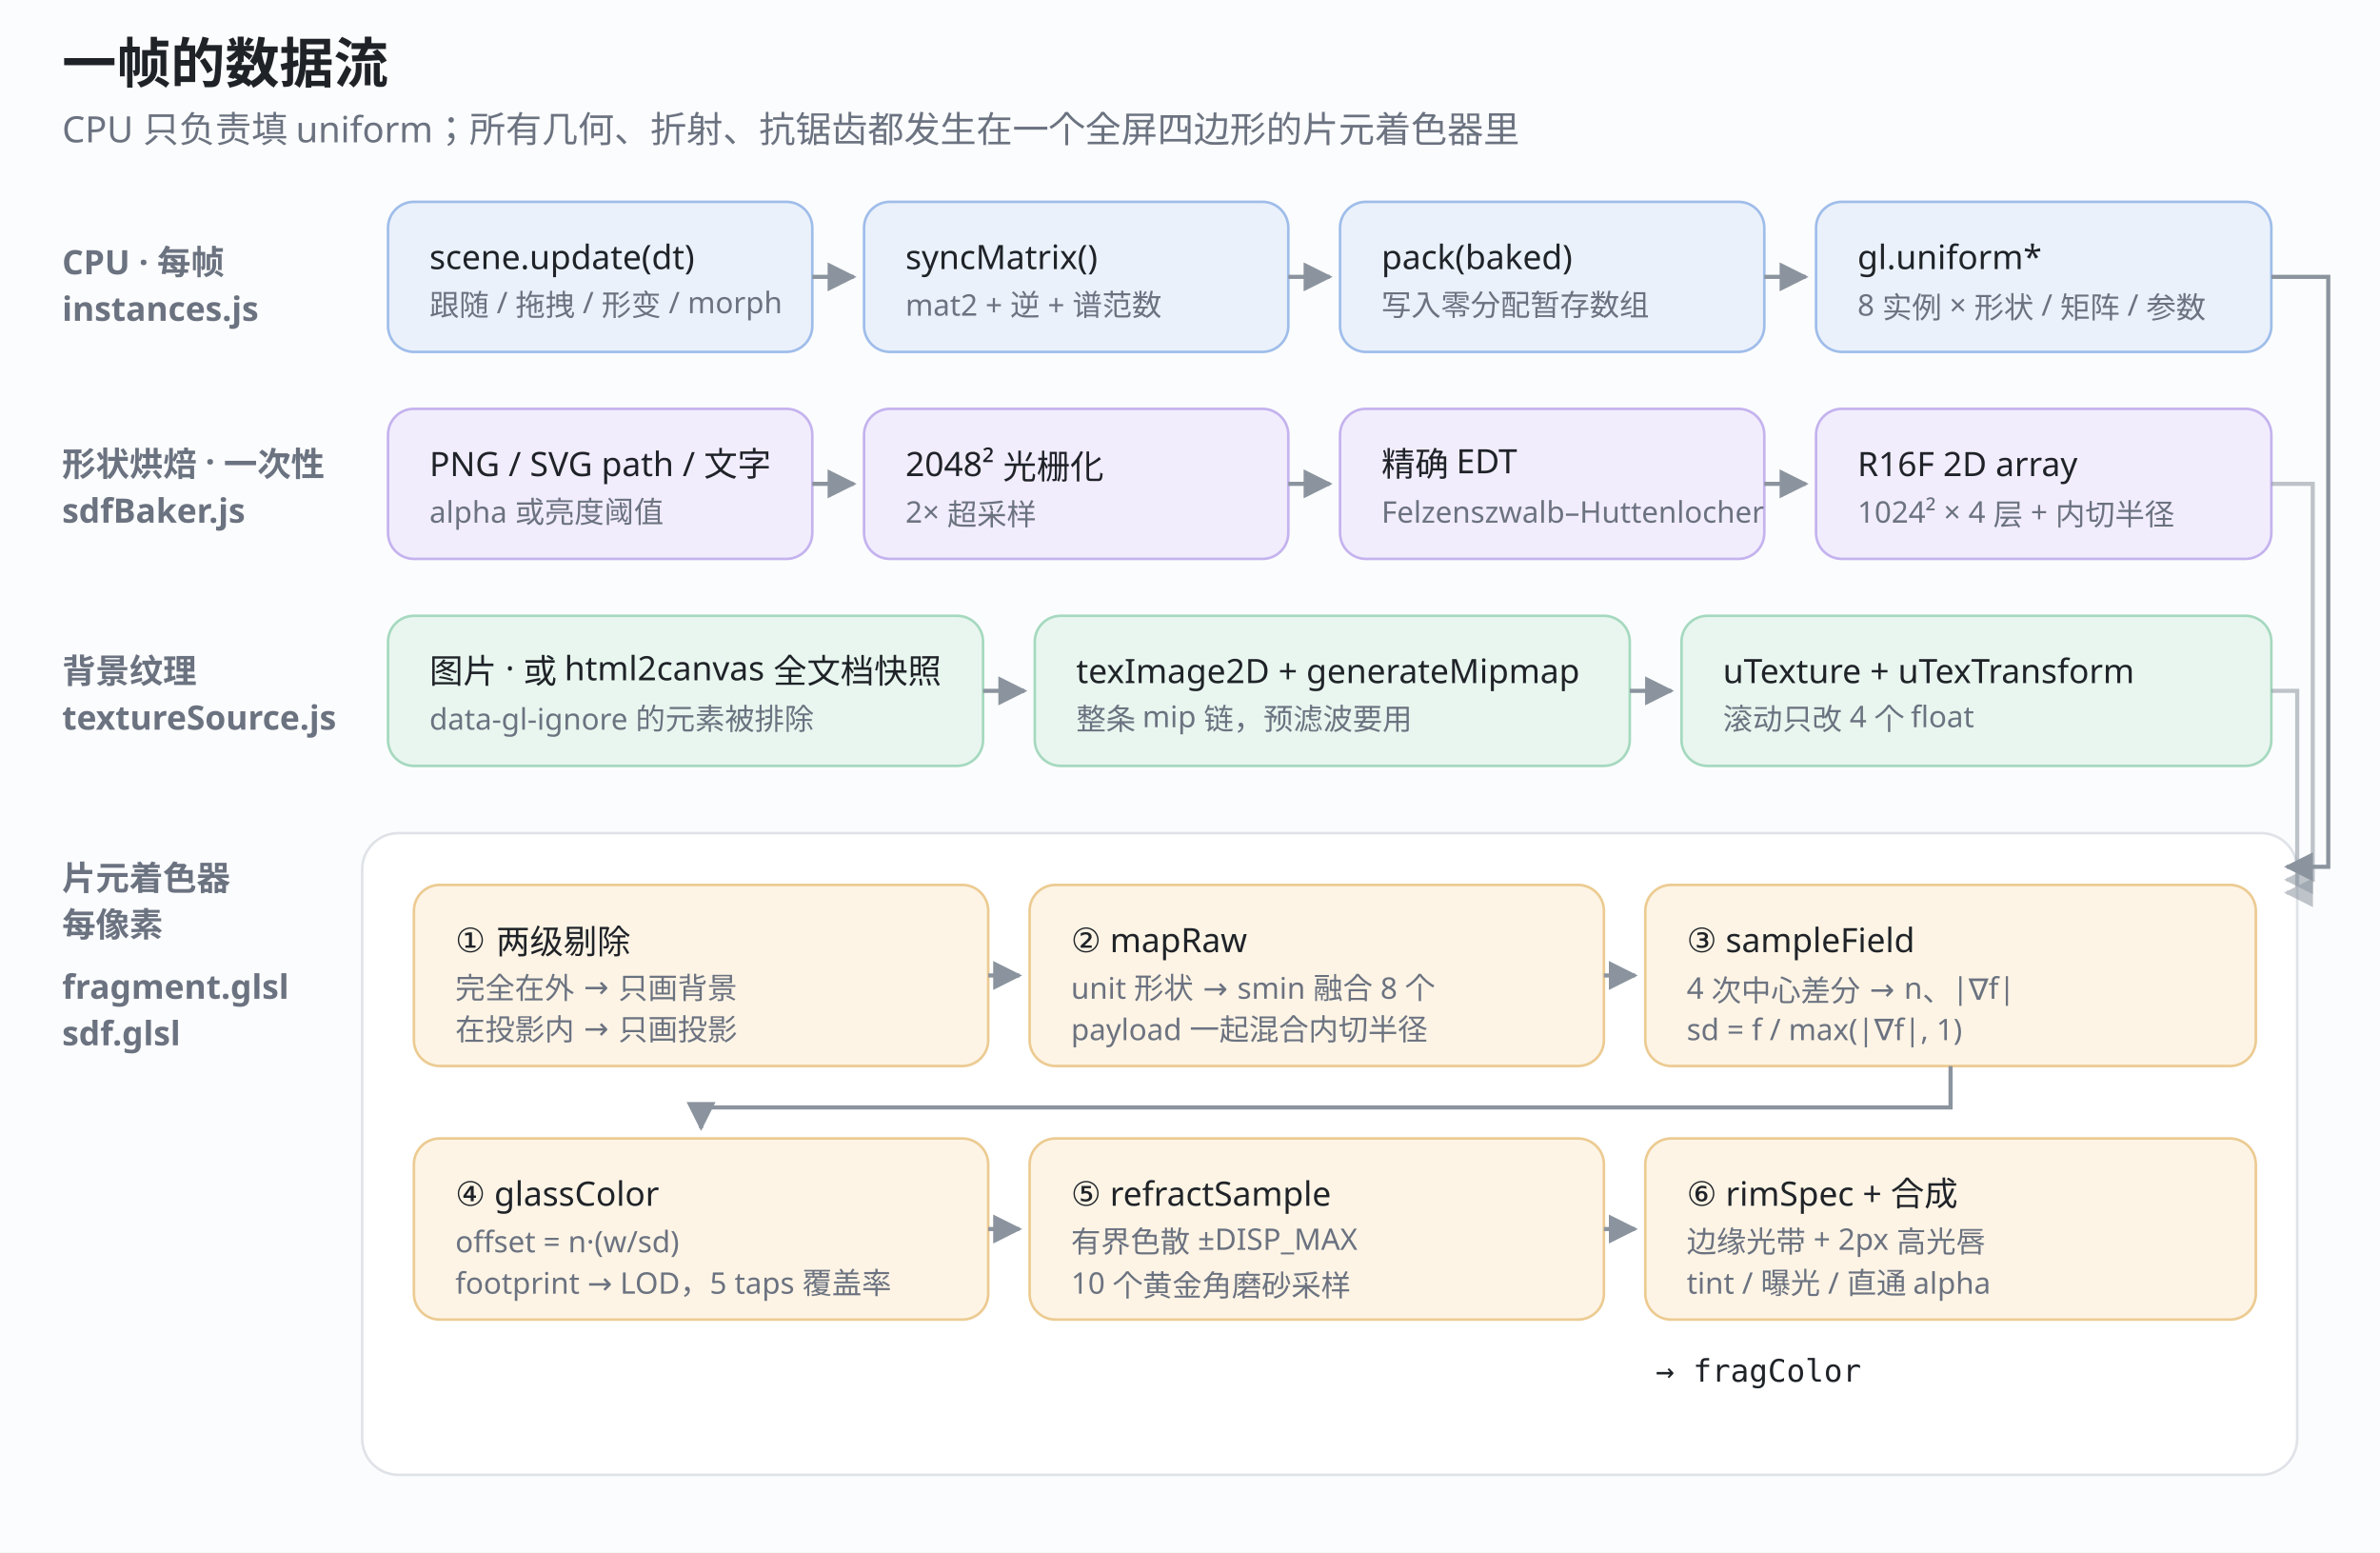
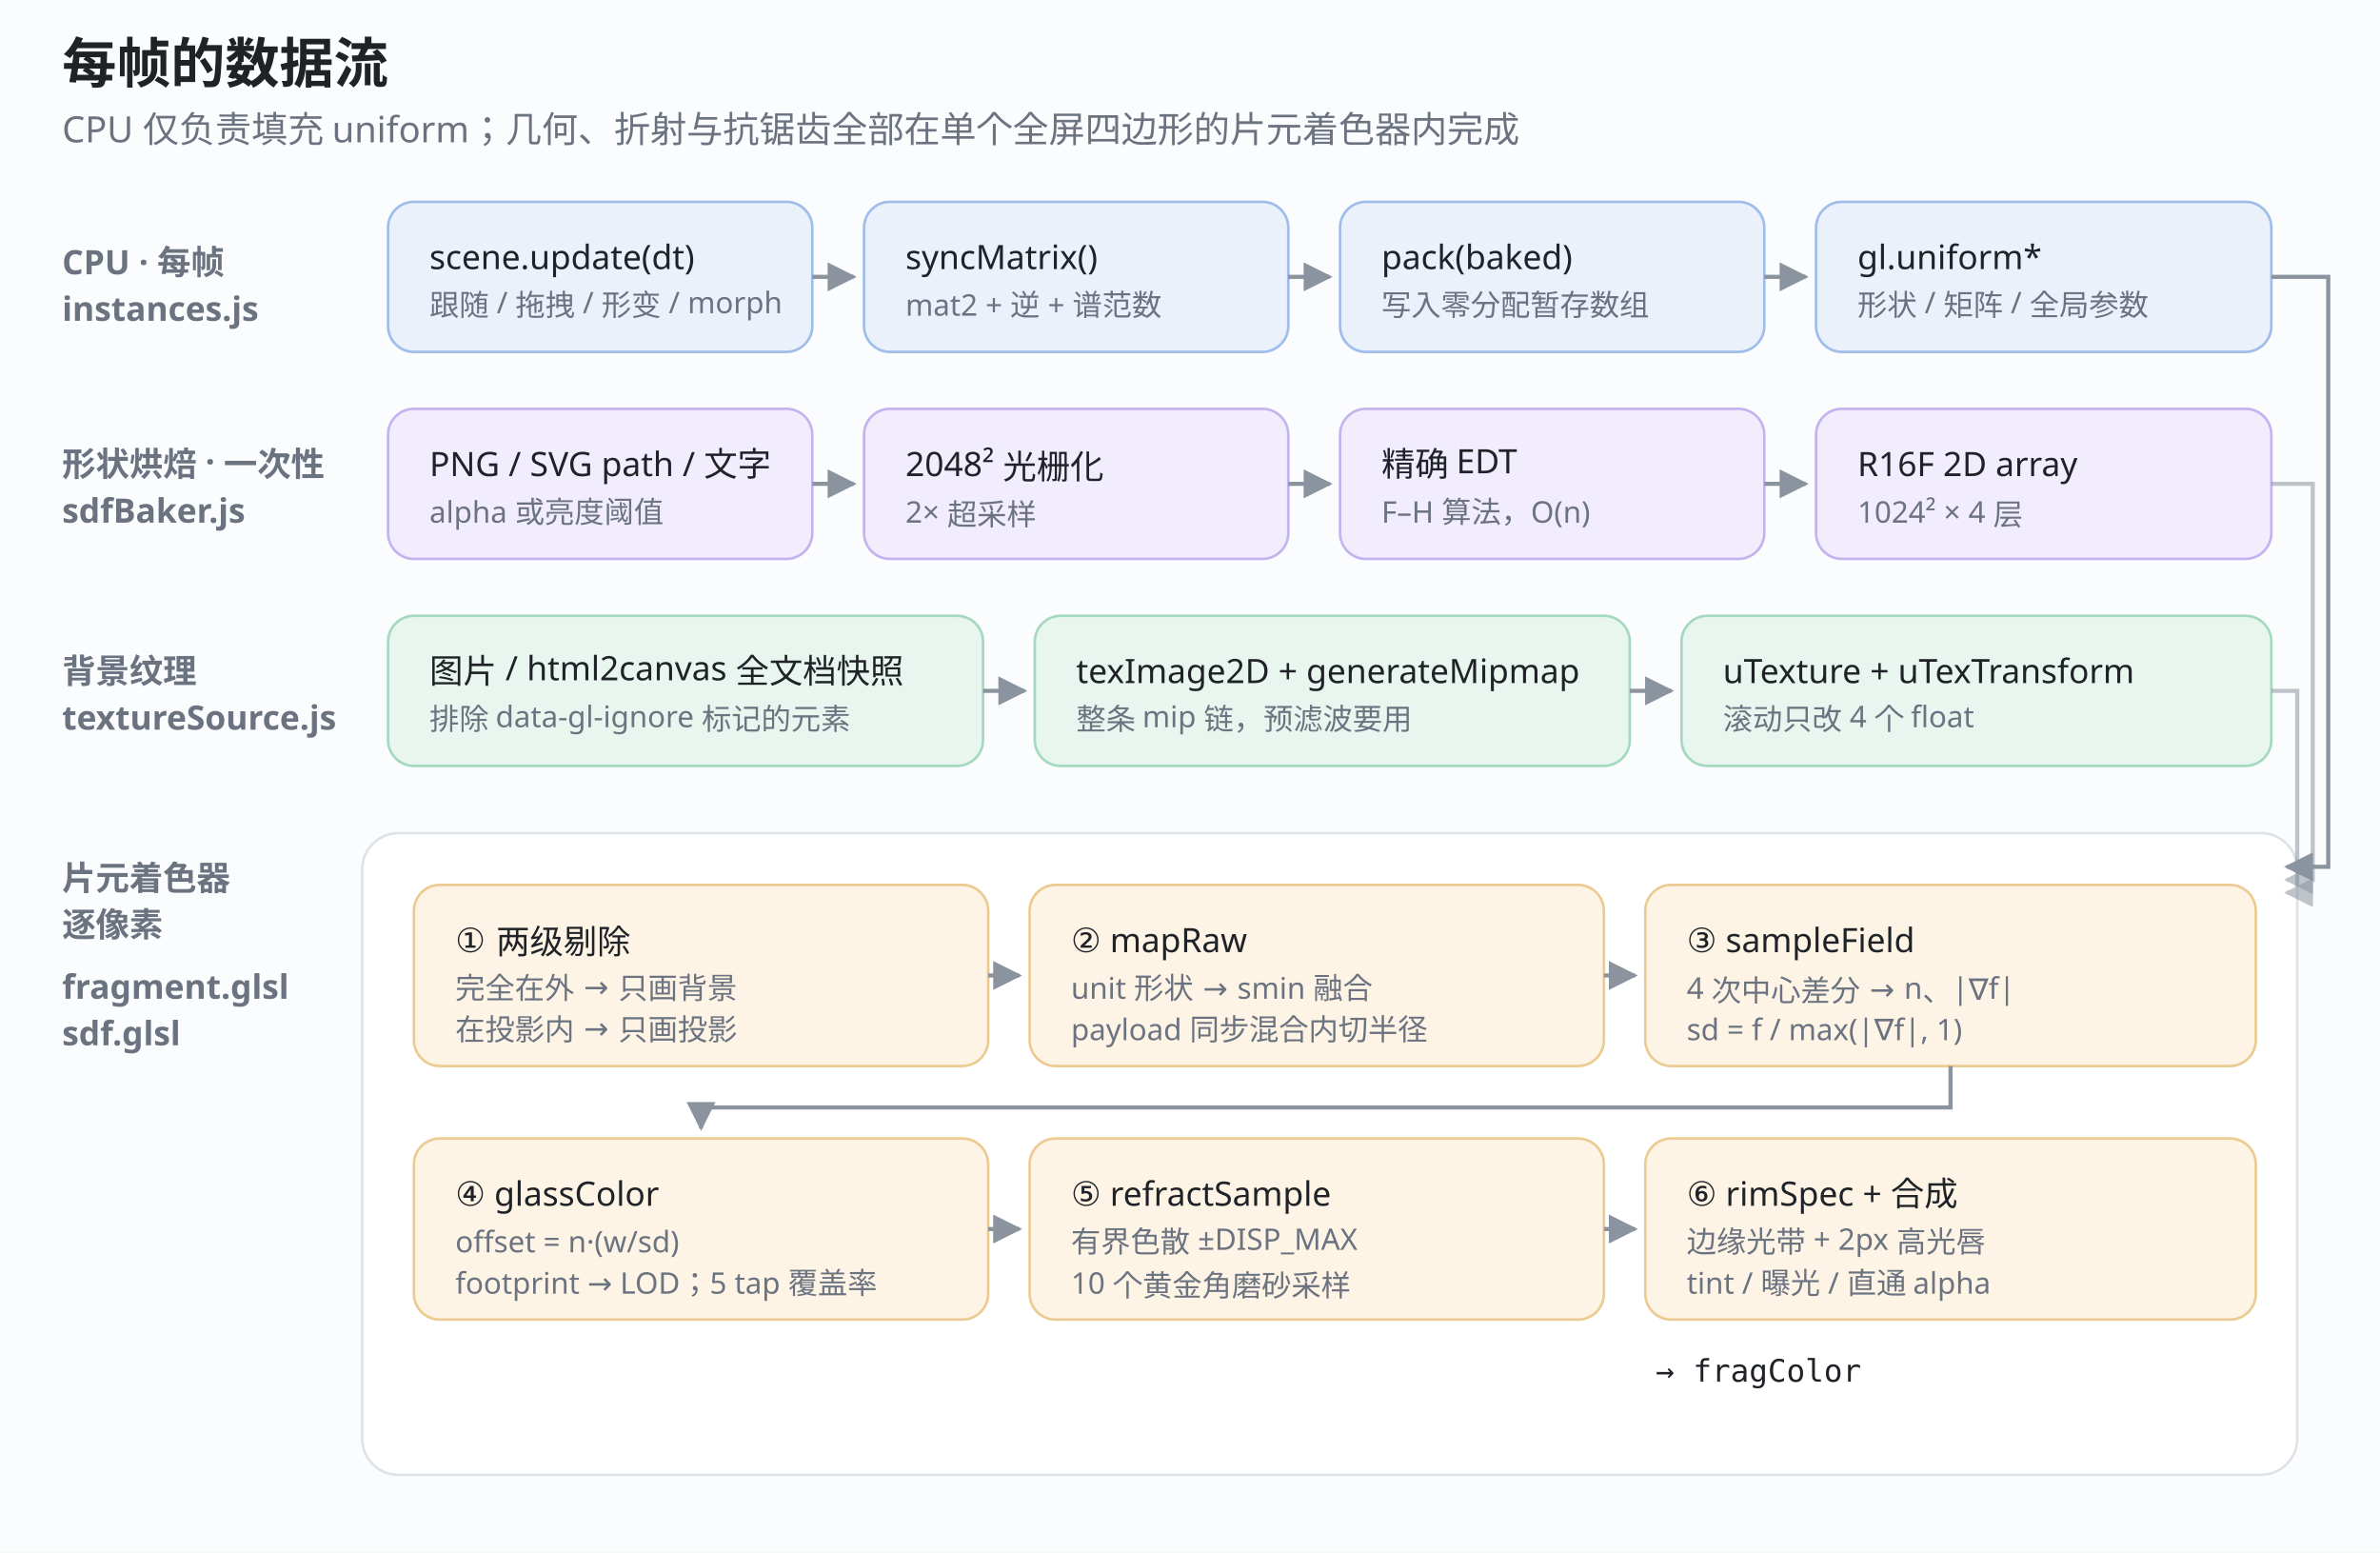
<svg xmlns="http://www.w3.org/2000/svg" viewBox="0 0 920 600">
  <defs>
    <marker id="f8-a" markerHeight="7" markerWidth="7" orient="auto-start-reverse" refX="9" refY="5" viewBox="0 0 10 10">
      <path fill="#8b949e" d="m0 0 10 5-10 5z" />
    </marker>
    <style>text{font-family:"Segoe UI","PingFang SC","Microsoft YaHei",system-ui,sans-serif}.bx,.lane{font-size:13px}.lane{font-weight:700;fill:#6b7280}.bx{fill:#1f2328}.sm{font-size:11.5px;fill:#6b7280}.ar{stroke:#8b949e;stroke-width:1.6;fill:none}</style>
  </defs>
  <path fill="#fbfcfd" d="M0 0h920v600H0z" />
-   <text x="24" y="32" style="font-size:21px;font-weight:700;fill:#1f2328">一帧的数据流</text>
-   <text x="24" y="55" style="font-size:14px;fill:#6b7280">CPU 只负责填 uniform；所有几何、折射、抗锯齿都发生在一个全屏四边形的片元着色器里</text>
+   <text x="24" y="32" style="font-size:21px;font-weight:700;fill:#1f2328">每帧的数据流</text>
+   <text x="24" y="55" style="font-size:14px;fill:#6b7280">CPU 仅负责填充 uniform；几何、折射与抗锯齿全部在单个全屏四边形的片元着色器内完成</text>
  <text x="24" y="106" class="lane">CPU · 每帧</text>
  <text x="24" y="124" fill="#2f6fd0" class="lane">instances.js</text>
  <rect width="164" height="58" x="150" y="78" fill="#eaf1fb" stroke="#9fbdea" rx="10" />
  <text x="166" y="104" class="bx">scene.update(dt)</text>
  <text x="166" y="122" class="sm">跟随 / 拖拽 / 形变 / morph</text>
  <rect width="164" height="58" x="334" y="78" fill="#eaf1fb" stroke="#9fbdea" rx="10" />
  <text x="350" y="104" class="bx">syncMatrix()</text>
  <text x="350" y="122" class="sm">mat2 + 逆 + 谱范数</text>
  <rect width="164" height="58" x="518" y="78" fill="#eaf1fb" stroke="#9fbdea" rx="10" />
  <text x="534" y="104" class="bx">pack(baked)</text>
  <text x="534" y="122" class="sm">写入零分配暂存数组</text>
  <rect width="176" height="58" x="702" y="78" fill="#eaf1fb" stroke="#9fbdea" rx="10" />
  <text x="718" y="104" class="bx">gl.uniform*</text>
-   <text x="718" y="122" class="sm">8 实例 × 形状 / 矩阵 / 参数</text>
+   <text x="718" y="122" class="sm">形状 / 矩阵 / 全局参数</text>
  <path marker-end="url(#f8-a)" d="M314 107h16" class="ar" />
  <path marker-end="url(#f8-a)" d="M498 107h16" class="ar" />
  <path marker-end="url(#f8-a)" d="M682 107h16" class="ar" />
  <text x="24" y="184" class="lane">形状烘焙 · 一次性</text>
  <text x="24" y="202" fill="#7c5cd6" class="lane">sdfBaker.js</text>
  <rect width="164" height="58" x="150" y="158" fill="#f2edfd" stroke="#c4b3ee" rx="10" />
  <text x="166" y="184" class="bx">PNG / SVG path / 文字</text>
  <text x="166" y="202" class="sm">alpha 或亮度阈值</text>
  <rect width="164" height="58" x="334" y="158" fill="#f2edfd" stroke="#c4b3ee" rx="10" />
  <text x="350" y="184" class="bx">2048² 光栅化</text>
  <text x="350" y="202" class="sm">2× 超采样</text>
  <rect width="164" height="58" x="518" y="158" fill="#f2edfd" stroke="#c4b3ee" rx="10" />
  <text x="534" y="184" class="bx">精确 EDT</text>
-   <text x="534" y="202" class="sm">Felzenszwalb–Huttenlocher</text>
+   <text x="534" y="202" class="sm">F–H 算法，O(n)</text>
  <rect width="176" height="58" x="702" y="158" fill="#f2edfd" stroke="#c4b3ee" rx="10" />
  <text x="718" y="184" class="bx">R16F 2D array</text>
-   <text x="718" y="202" class="sm">1024² × 4 层 + 内切半径</text>
+   <text x="718" y="202" class="sm">1024² × 4 层</text>
  <path marker-end="url(#f8-a)" d="M314 187h16" class="ar" />
  <path marker-end="url(#f8-a)" d="M498 187h16" class="ar" />
  <path marker-end="url(#f8-a)" d="M682 187h16" class="ar" />
  <text x="24" y="264" class="lane">背景纹理</text>
  <text x="24" y="282" fill="#2f9e6b" class="lane">textureSource.js</text>
  <rect width="230" height="58" x="150" y="238" fill="#e9f6ef" stroke="#a5d9bf" rx="10" />
-   <text x="166" y="264" class="bx">图片 · 或 html2canvas 全文档快照</text>
-   <text x="166" y="282" class="sm">data-gl-ignore 的元素被排除</text>
+   <text x="166" y="264" class="bx">图片 / html2canvas 全文档快照</text>
+   <text x="166" y="282" class="sm">排除 data-gl-ignore 标记的元素</text>
  <rect width="230" height="58" x="400" y="238" fill="#e9f6ef" stroke="#a5d9bf" rx="10" />
  <text x="416" y="264" class="bx">texImage2D + generateMipmap</text>
  <text x="416" y="282" class="sm">整条 mip 链，预滤波要用</text>
  <rect width="228" height="58" x="650" y="238" fill="#e9f6ef" stroke="#a5d9bf" rx="10" />
  <text x="666" y="264" class="bx">uTexture + uTexTransform</text>
  <text x="666" y="282" class="sm">滚动只改 4 个 float</text>
  <path marker-end="url(#f8-a)" d="M380 267h16" class="ar" />
  <path marker-end="url(#f8-a)" d="M630 267h16" class="ar" />
  <rect width="748" height="248" x="140" y="322" fill="#fff" stroke="#dfe3e8" rx="14" />
  <text x="24" y="344" class="lane">片元着色器</text>
-   <text x="24" y="362" fill="#d99527" class="lane">每像素</text>
+   <text x="24" y="362" fill="#d99527" class="lane">逐像素</text>
  <text x="24" y="386" class="lane">fragment.glsl</text>
  <text x="24" y="404" class="lane">sdf.glsl</text>
  <rect width="222" height="70" x="160" y="342" fill="#fdf4e5" stroke="#eccb92" rx="10" />
  <text x="176" y="368" class="bx">① 两级剔除</text>
  <text x="176" y="386" class="sm">完全在外 → 只画背景</text>
  <text x="176" y="402" class="sm">在投影内 → 只画投影</text>
  <rect width="222" height="70" x="398" y="342" fill="#fdf4e5" stroke="#eccb92" rx="10" />
  <text x="414" y="368" class="bx">② mapRaw</text>
-   <text x="414" y="386" class="sm">unit 形状 → smin 融合 8 个</text>
-   <text x="414" y="402" class="sm">payload 一起混合内切半径</text>
+   <text x="414" y="386" class="sm">unit 形状 → smin 融合</text>
+   <text x="414" y="402" class="sm">payload 同步混合内切半径</text>
  <rect width="236" height="70" x="636" y="342" fill="#fdf4e5" stroke="#eccb92" rx="10" />
  <text x="652" y="368" class="bx">③ sampleField</text>
  <text x="652" y="386" class="sm">4 次中心差分 → n、|∇f|</text>
  <text x="652" y="402" class="sm">sd = f / max(|∇f|, 1)</text>
  <rect width="222" height="70" x="160" y="440" fill="#fdf4e5" stroke="#eccb92" rx="10" />
  <text x="176" y="466" class="bx">④ glassColor</text>
  <text x="176" y="484" class="sm">offset = n·(w/sd)</text>
-   <text x="176" y="500" class="sm">footprint → LOD，5 taps 覆盖率</text>
+   <text x="176" y="500" class="sm">footprint → LOD；5 tap 覆盖率</text>
  <rect width="222" height="70" x="398" y="440" fill="#fdf4e5" stroke="#eccb92" rx="10" />
  <text x="414" y="466" class="bx">⑤ refractSample</text>
  <text x="414" y="484" class="sm">有界色散 ±DISP_MAX</text>
  <text x="414" y="500" class="sm">10 个黄金角磨砂采样</text>
  <rect width="236" height="70" x="636" y="440" fill="#fdf4e5" stroke="#eccb92" rx="10" />
  <text x="652" y="466" class="bx">⑥ rimSpec + 合成</text>
  <text x="652" y="484" class="sm">边缘光带 + 2px 高光唇</text>
  <text x="652" y="500" class="sm">tint / 曝光 / 直通 alpha</text>
  <path marker-end="url(#f8-a)" d="M382 377h12" class="ar" />
  <path marker-end="url(#f8-a)" d="M620 377h12" class="ar" />
  <path marker-end="url(#f8-a)" d="M754 412v16H271v8" class="ar" />
  <path marker-end="url(#f8-a)" d="M382 475h12" class="ar" />
  <path marker-end="url(#f8-a)" d="M620 475h12" class="ar" />
  <path marker-end="url(#f8-a)" d="M878 107h22v228h-16" class="ar" />
  <path marker-end="url(#f8-a)" d="M878 187h16v153h-10" class="ar" opacity=".55" />
  <path marker-end="url(#f8-a)" d="M878 267h10v78h-4" class="ar" opacity=".55" />
  <text x="640" y="534" fill="#1f2328" style="font-family:&quot;Cascadia Code&quot;,Consolas,ui-monospace,monospace;font-size:12px">→ fragColor</text>
</svg>
